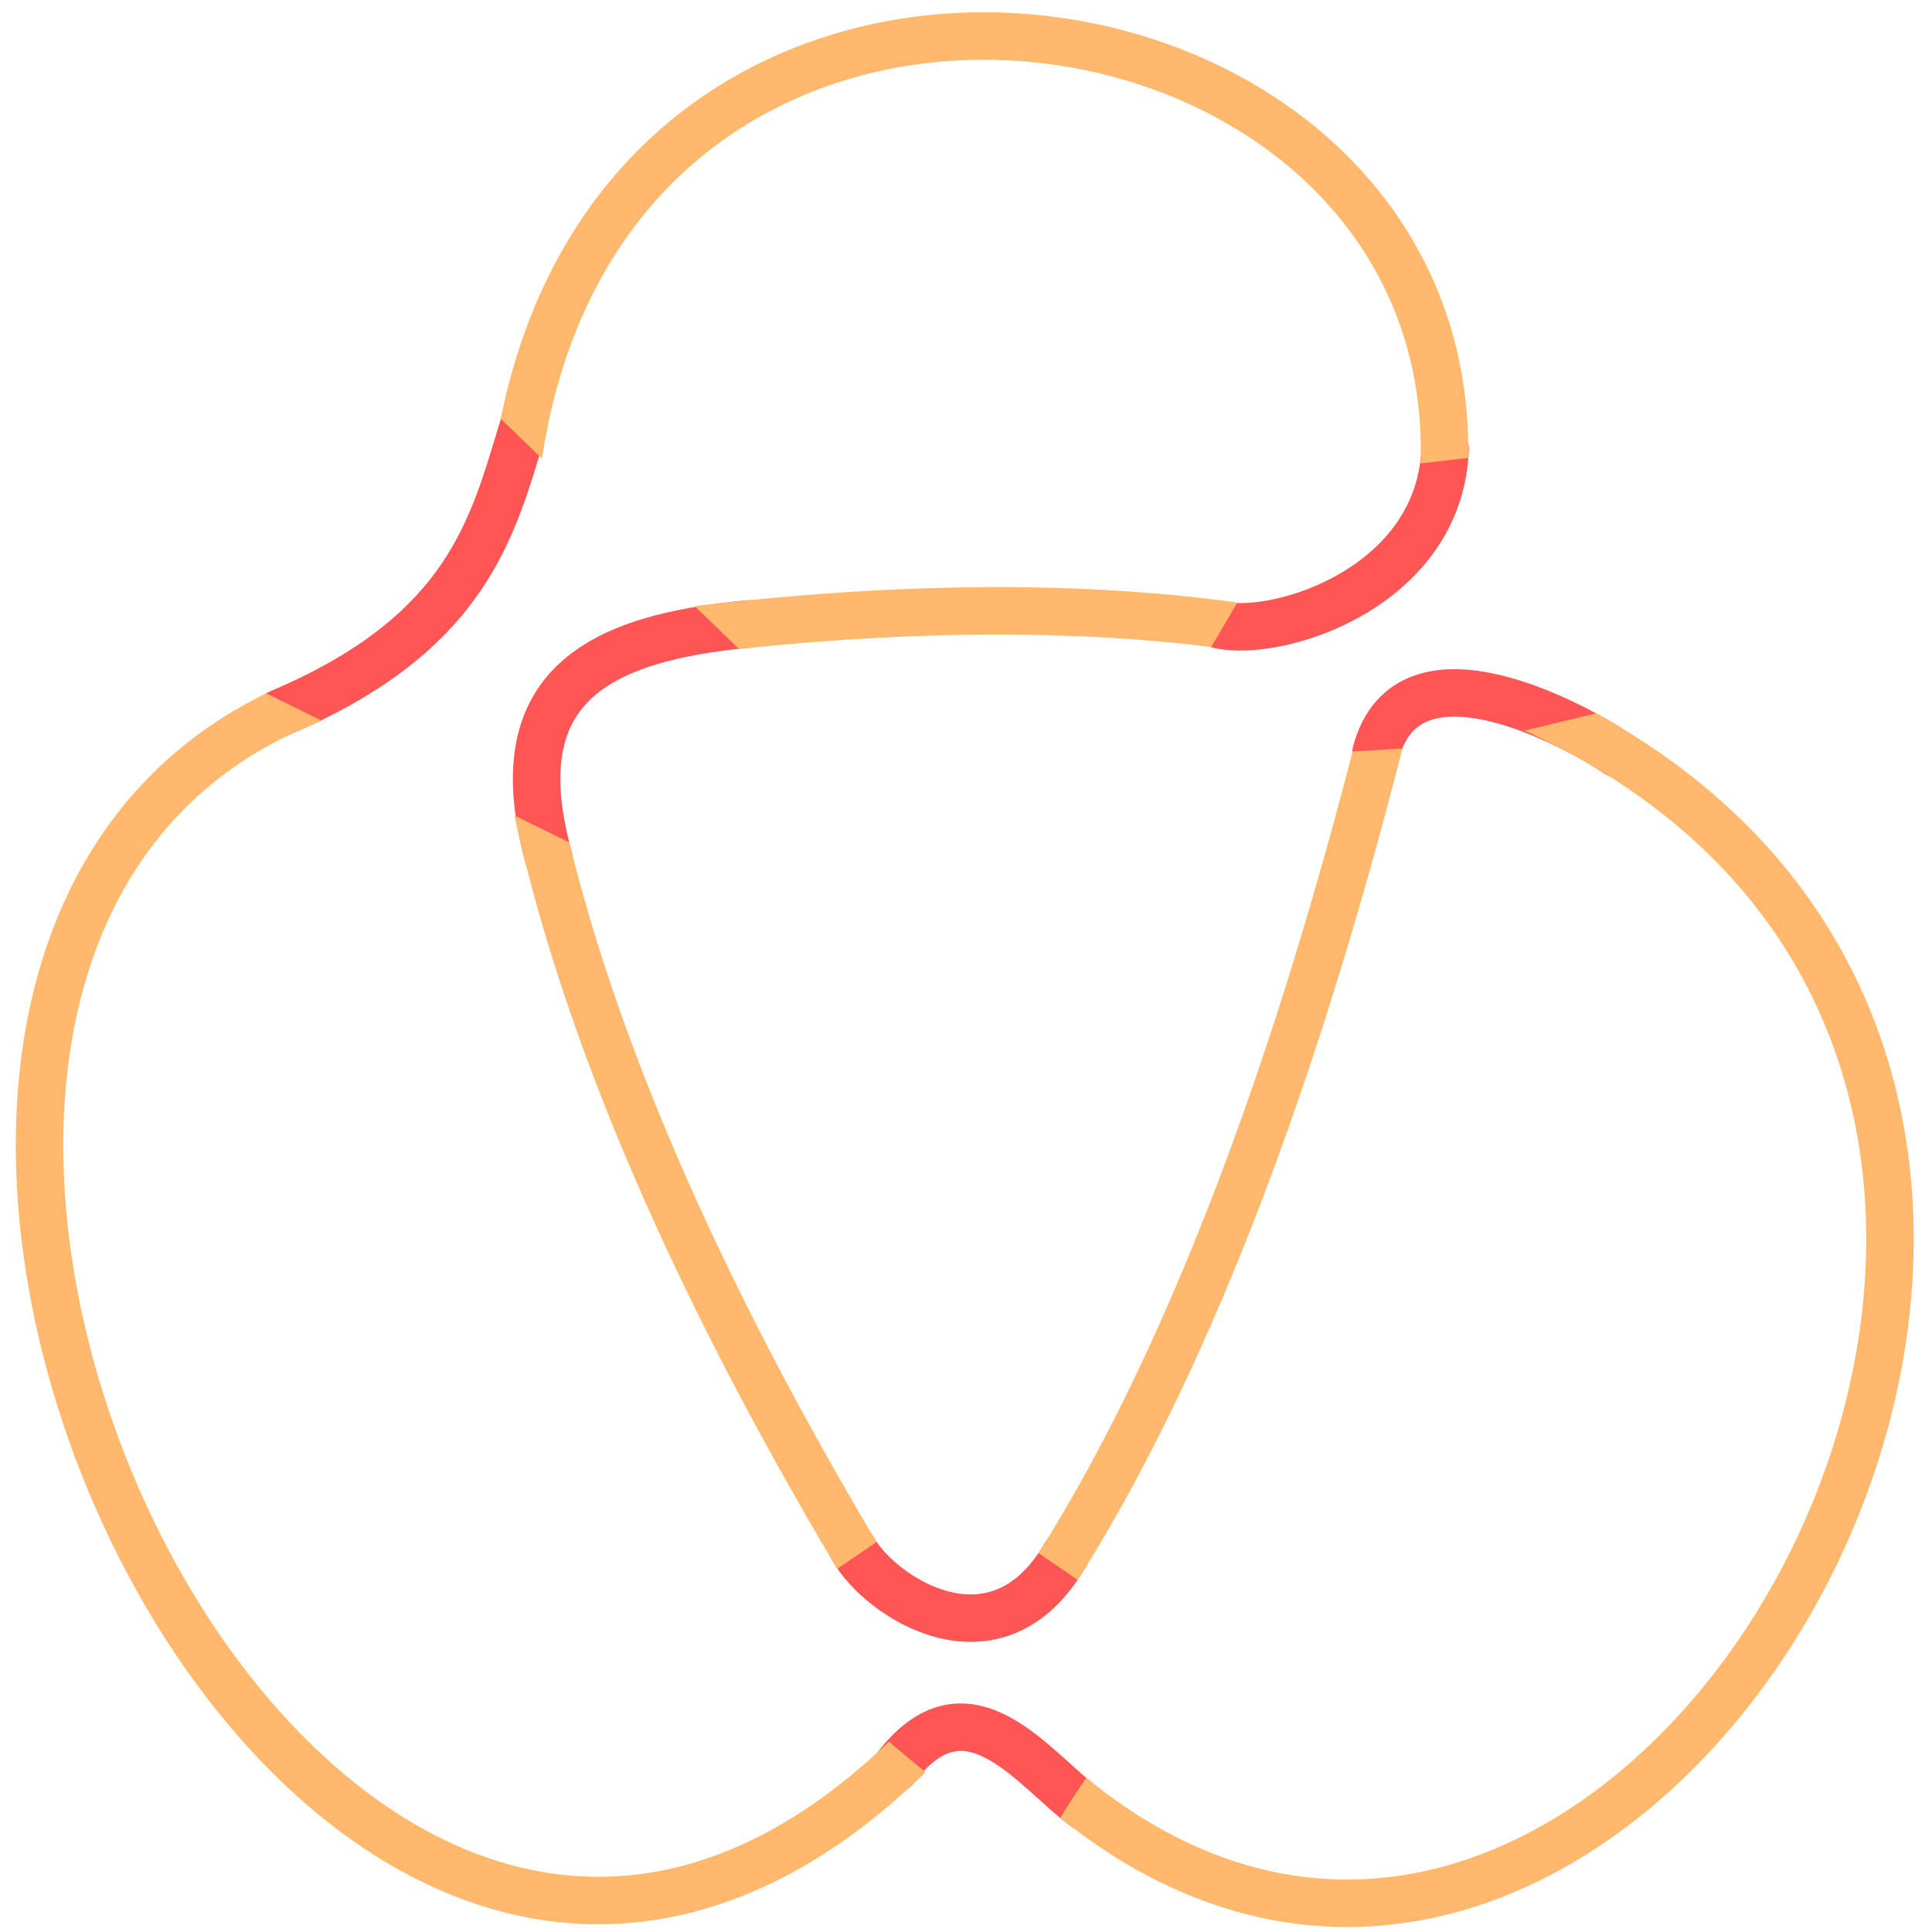
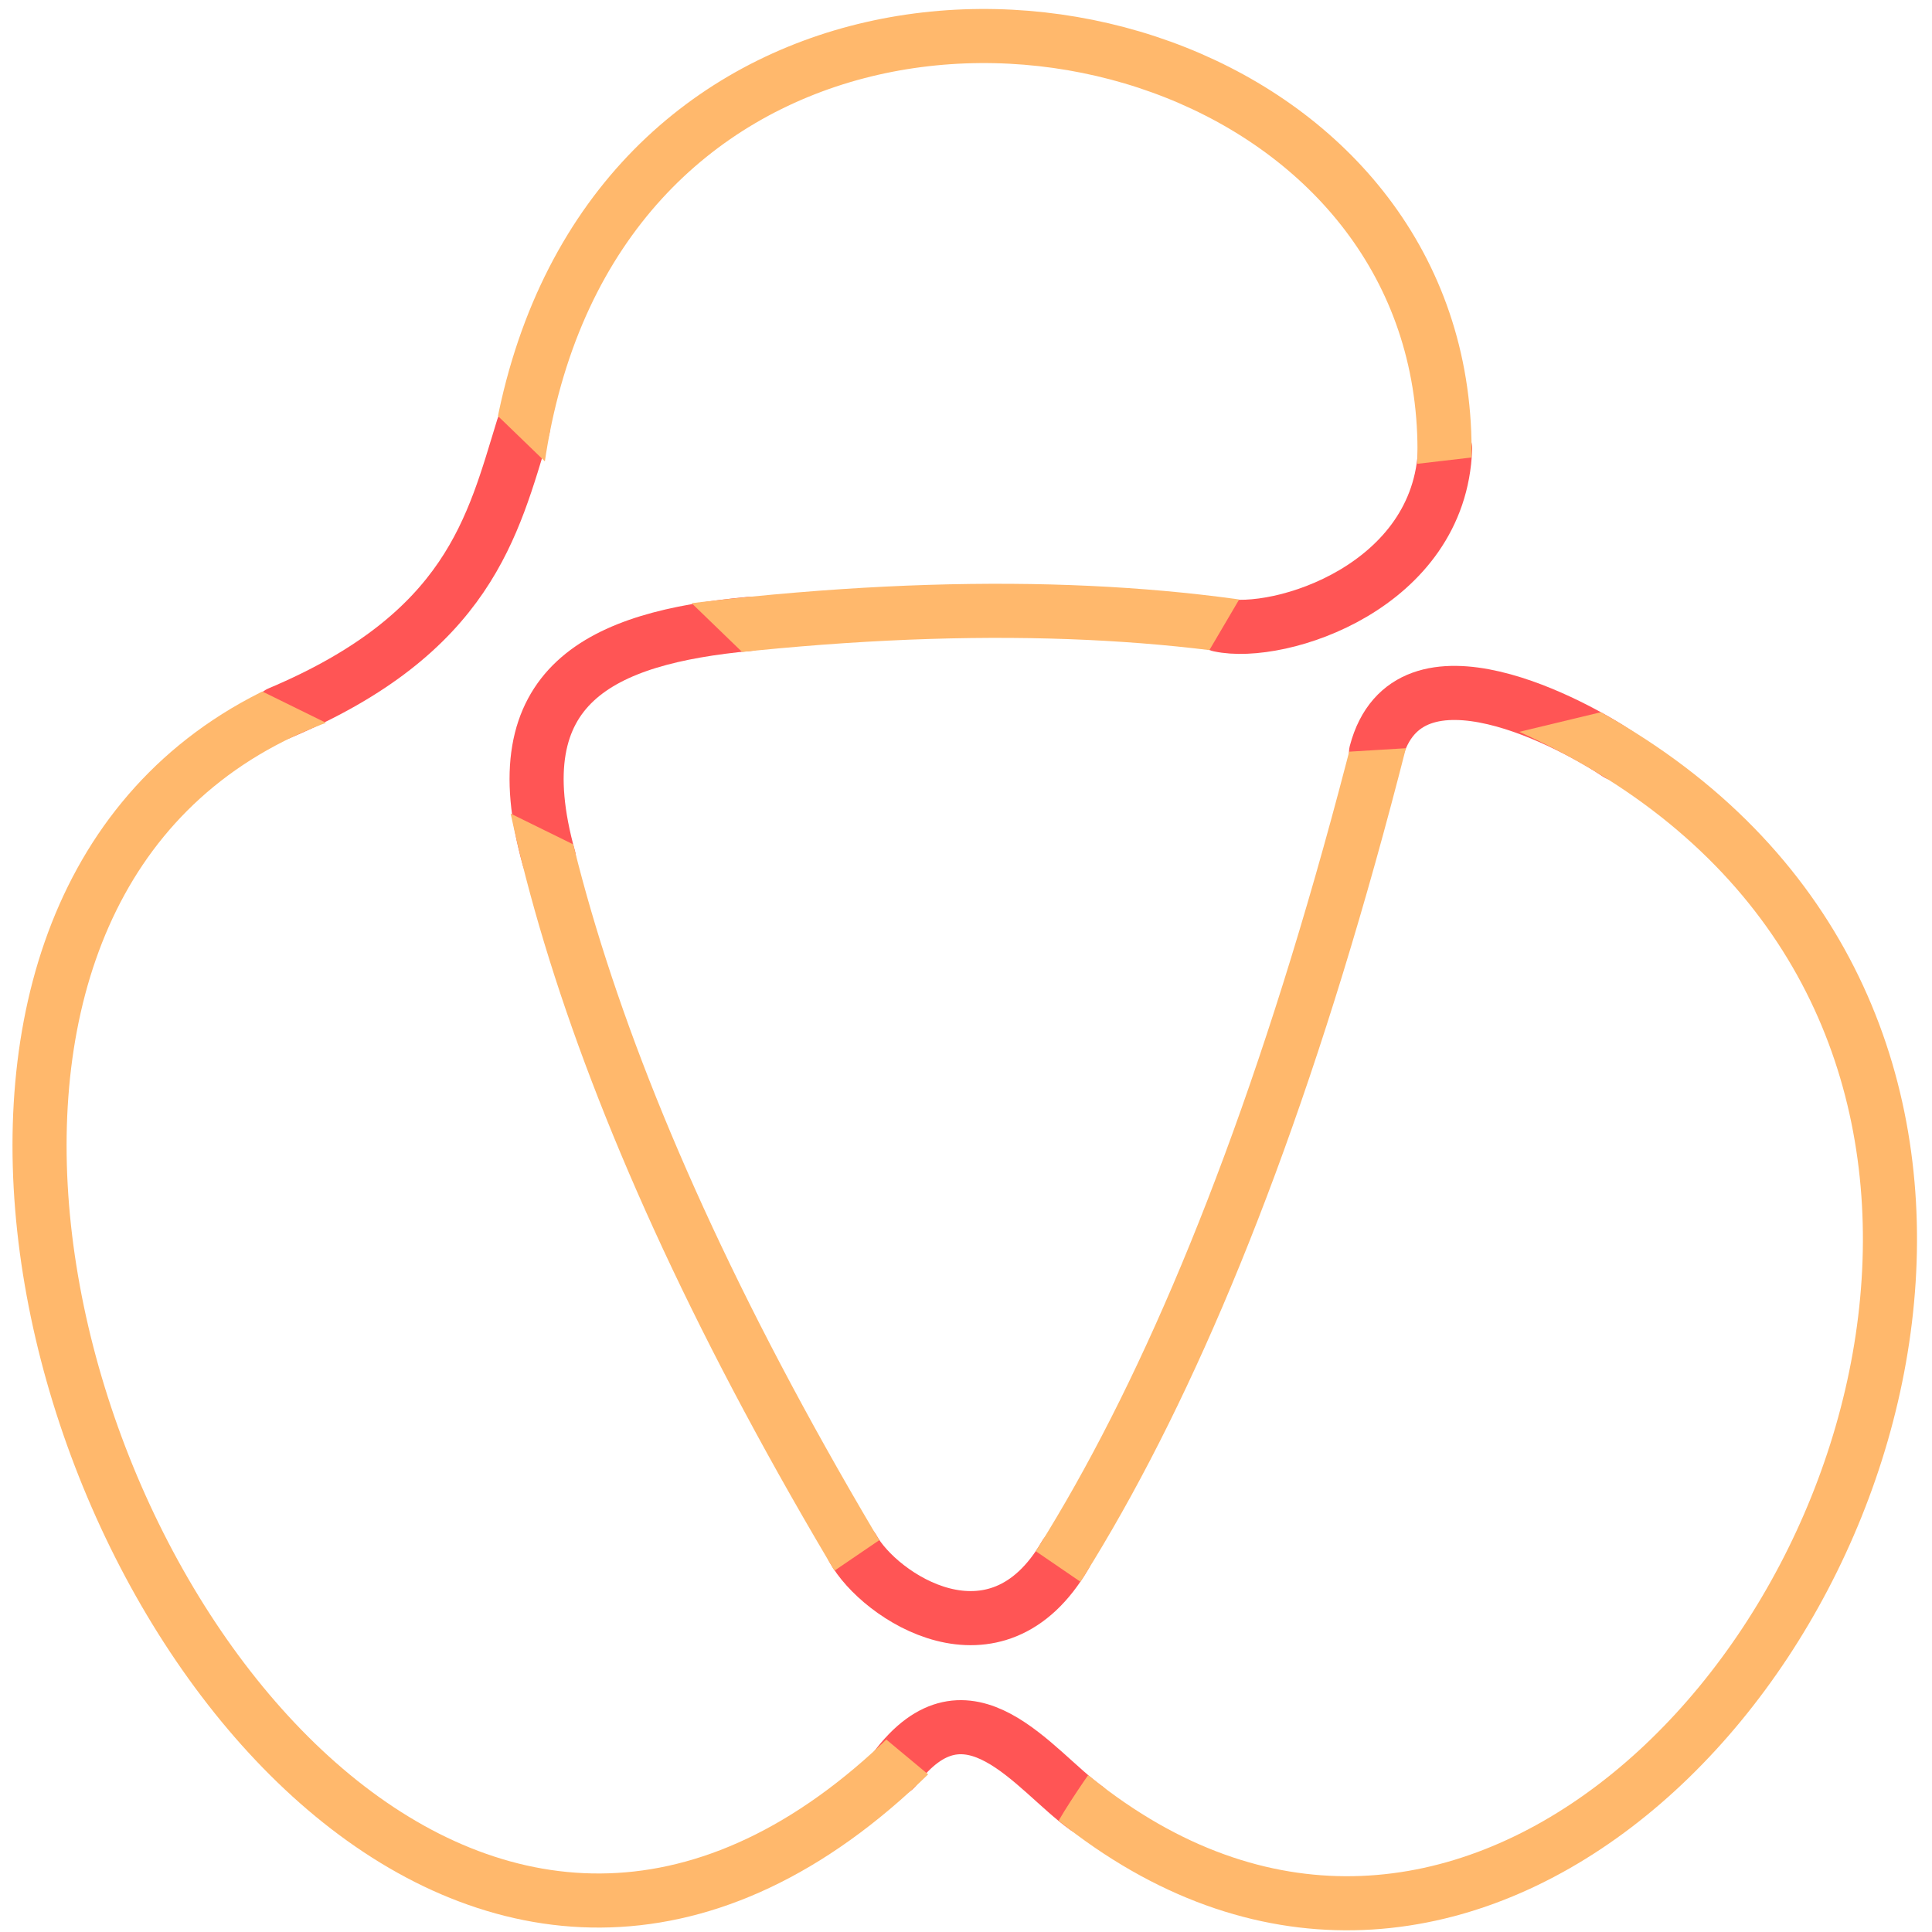
<svg xmlns="http://www.w3.org/2000/svg" xmlns:ns1="http://vectornator.io" height="100%" stroke-miterlimit="10" style="fill-rule:nonzero;clip-rule:evenodd;stroke-linecap:round;stroke-linejoin:round;" version="1.1" viewBox="0 0 1000 1000" width="100%" xml:space="preserve">
  <defs />
  <clipPath id="ArtboardFrame">
    <rect height="1000" width="1000" x="0" y="0" />
  </clipPath>
  <g clip-path="url(#ArtboardFrame)" id="Layer-1" ns1:layerName="Layer 1">
-     <path d="M551.41 804.798C515.532 866.77 454.987 826.213 441.5 801.604" fill="none" opacity="1" stroke="#ff5555" stroke-linecap="round" stroke-linejoin="round" stroke-width="24.57" />
-     <path d="M562.157 935.803C535.492 916.846 500.929 864.905 463.141 915.578" fill="none" opacity="1" stroke="#ff5555" stroke-linecap="round" stroke-linejoin="round" stroke-width="24.57" />
-     <path d="M387.653 322.947C311.176 330.165 259.019 354.123 284.1 444.149" fill="none" opacity="1" stroke="#ff5555" stroke-linecap="round" stroke-linejoin="round" stroke-width="24.57" />
-     <path d="M631.197 323.446C662.568 330.202 745.473 303.564 747.986 232.171" fill="none" opacity="1" stroke="#ff5555" stroke-linecap="round" stroke-linejoin="round" stroke-width="24.57" />
-     <path d="M270.732 221.336C255.055 272.193 243.027 327.621 144.512 369.175" fill="none" opacity="1" stroke="#ff5555" stroke-linecap="round" stroke-linejoin="round" stroke-width="24.57" />
-     <path d="M712.229 389.517C728.712 327.209 816.583 376.199 837.35 390.256" fill="none" opacity="1" stroke="#ff5555" stroke-linecap="round" stroke-linejoin="round" stroke-width="24.57" />
+     <path d="M551.41 804.798C515.532 866.77 454.987 826.213 441.5 801.604" fill="none" opacity="1" stroke="#ff5555" stroke-linecap="round" stroke-linejoin="round" stroke-width="28" />
+     <path d="M562.157 935.803C535.492 916.846 500.929 864.905 463.141 915.578" fill="none" opacity="1" stroke="#ff5555" stroke-linecap="round" stroke-linejoin="round" stroke-width="28" />
+     <path d="M387.653 322.947C311.176 330.165 259.019 354.123 284.1 444.149" fill="none" opacity="1" stroke="#ff5555" stroke-linecap="round" stroke-linejoin="round" stroke-width="28" />
+     <path d="M631.197 323.446C662.568 330.202 745.473 303.564 747.986 232.171" fill="none" opacity="1" stroke="#ff5555" stroke-linecap="round" stroke-linejoin="round" stroke-width="28" />
+     <path d="M270.732 221.336C255.055 272.193 243.027 327.621 144.512 369.175" fill="none" opacity="1" stroke="#ff5555" stroke-linecap="round" stroke-linejoin="round" stroke-width="28" />
+     <path d="M712.229 389.517C728.712 327.209 816.583 376.199 837.35 390.256" fill="none" opacity="1" stroke="#ff5555" stroke-linecap="round" stroke-linejoin="round" stroke-width="28" />
    <clipPath id="ClipPath">
      <path d="M678.954 246.428L591.211 395.591L759.035 385.372L950.078 339.435L1240.51 636.005L700.889 1161.58L589.849 1004.31C589.849 1004.31 559.986 950.038 545.426 956.157C530.866 962.277 573.652 904.122 573.652 904.122L605.619 850.457L491.549 772.397L414.655 824.722L433.611 879.467L502.396 936.701L530.951 1013.95L-96.69 1127.36L-119.503 232.39L345.254 460.923L430.285 382.074L195.509 155.201L532.865-176.824L1052.97 202.884L678.954 246.428Z" />
    </clipPath>
    <g clip-path="url(#ClipPath)">
-       <path d="M738.563 299.681C852.762-130.445-154.031-152.399 468.895 846.757" fill="none" opacity="1" stroke="#ffb86c" stroke-linecap="round" stroke-linejoin="round" stroke-width="24.57" />
-       <path d="M714.579 382.06C374.474 1718.44-326.518 422.576 225.201 345.782" fill="none" opacity="1" stroke="#ffb86c" stroke-linecap="round" stroke-linejoin="round" stroke-width="24.57" />
-       <path d="M315.101 332.037C1411.76 171.475 902.086 1290.97 525.333 902.819" fill="none" opacity="1" stroke="#ffb86c" stroke-linecap="round" stroke-linejoin="round" stroke-width="24.57" />
+       <path d="M738.563 299.681C852.762-130.445-154.031-152.399 468.895 846.757" fill="none" opacity="1" stroke="#ffb86c" stroke-linecap="round" stroke-linejoin="round" stroke-width="28" />
+       <path d="M714.579 382.06C374.474 1718.44-326.518 422.576 225.201 345.782" fill="none" opacity="1" stroke="#ffb86c" stroke-linecap="round" stroke-linejoin="round" stroke-width="28" />
+       <path d="M315.101 332.037C1411.76 171.475 902.086 1290.97 525.333 902.819" fill="none" opacity="1" stroke="#ffb86c" stroke-linecap="round" stroke-linejoin="round" stroke-width="28" />
    </g>
  </g>
</svg>
